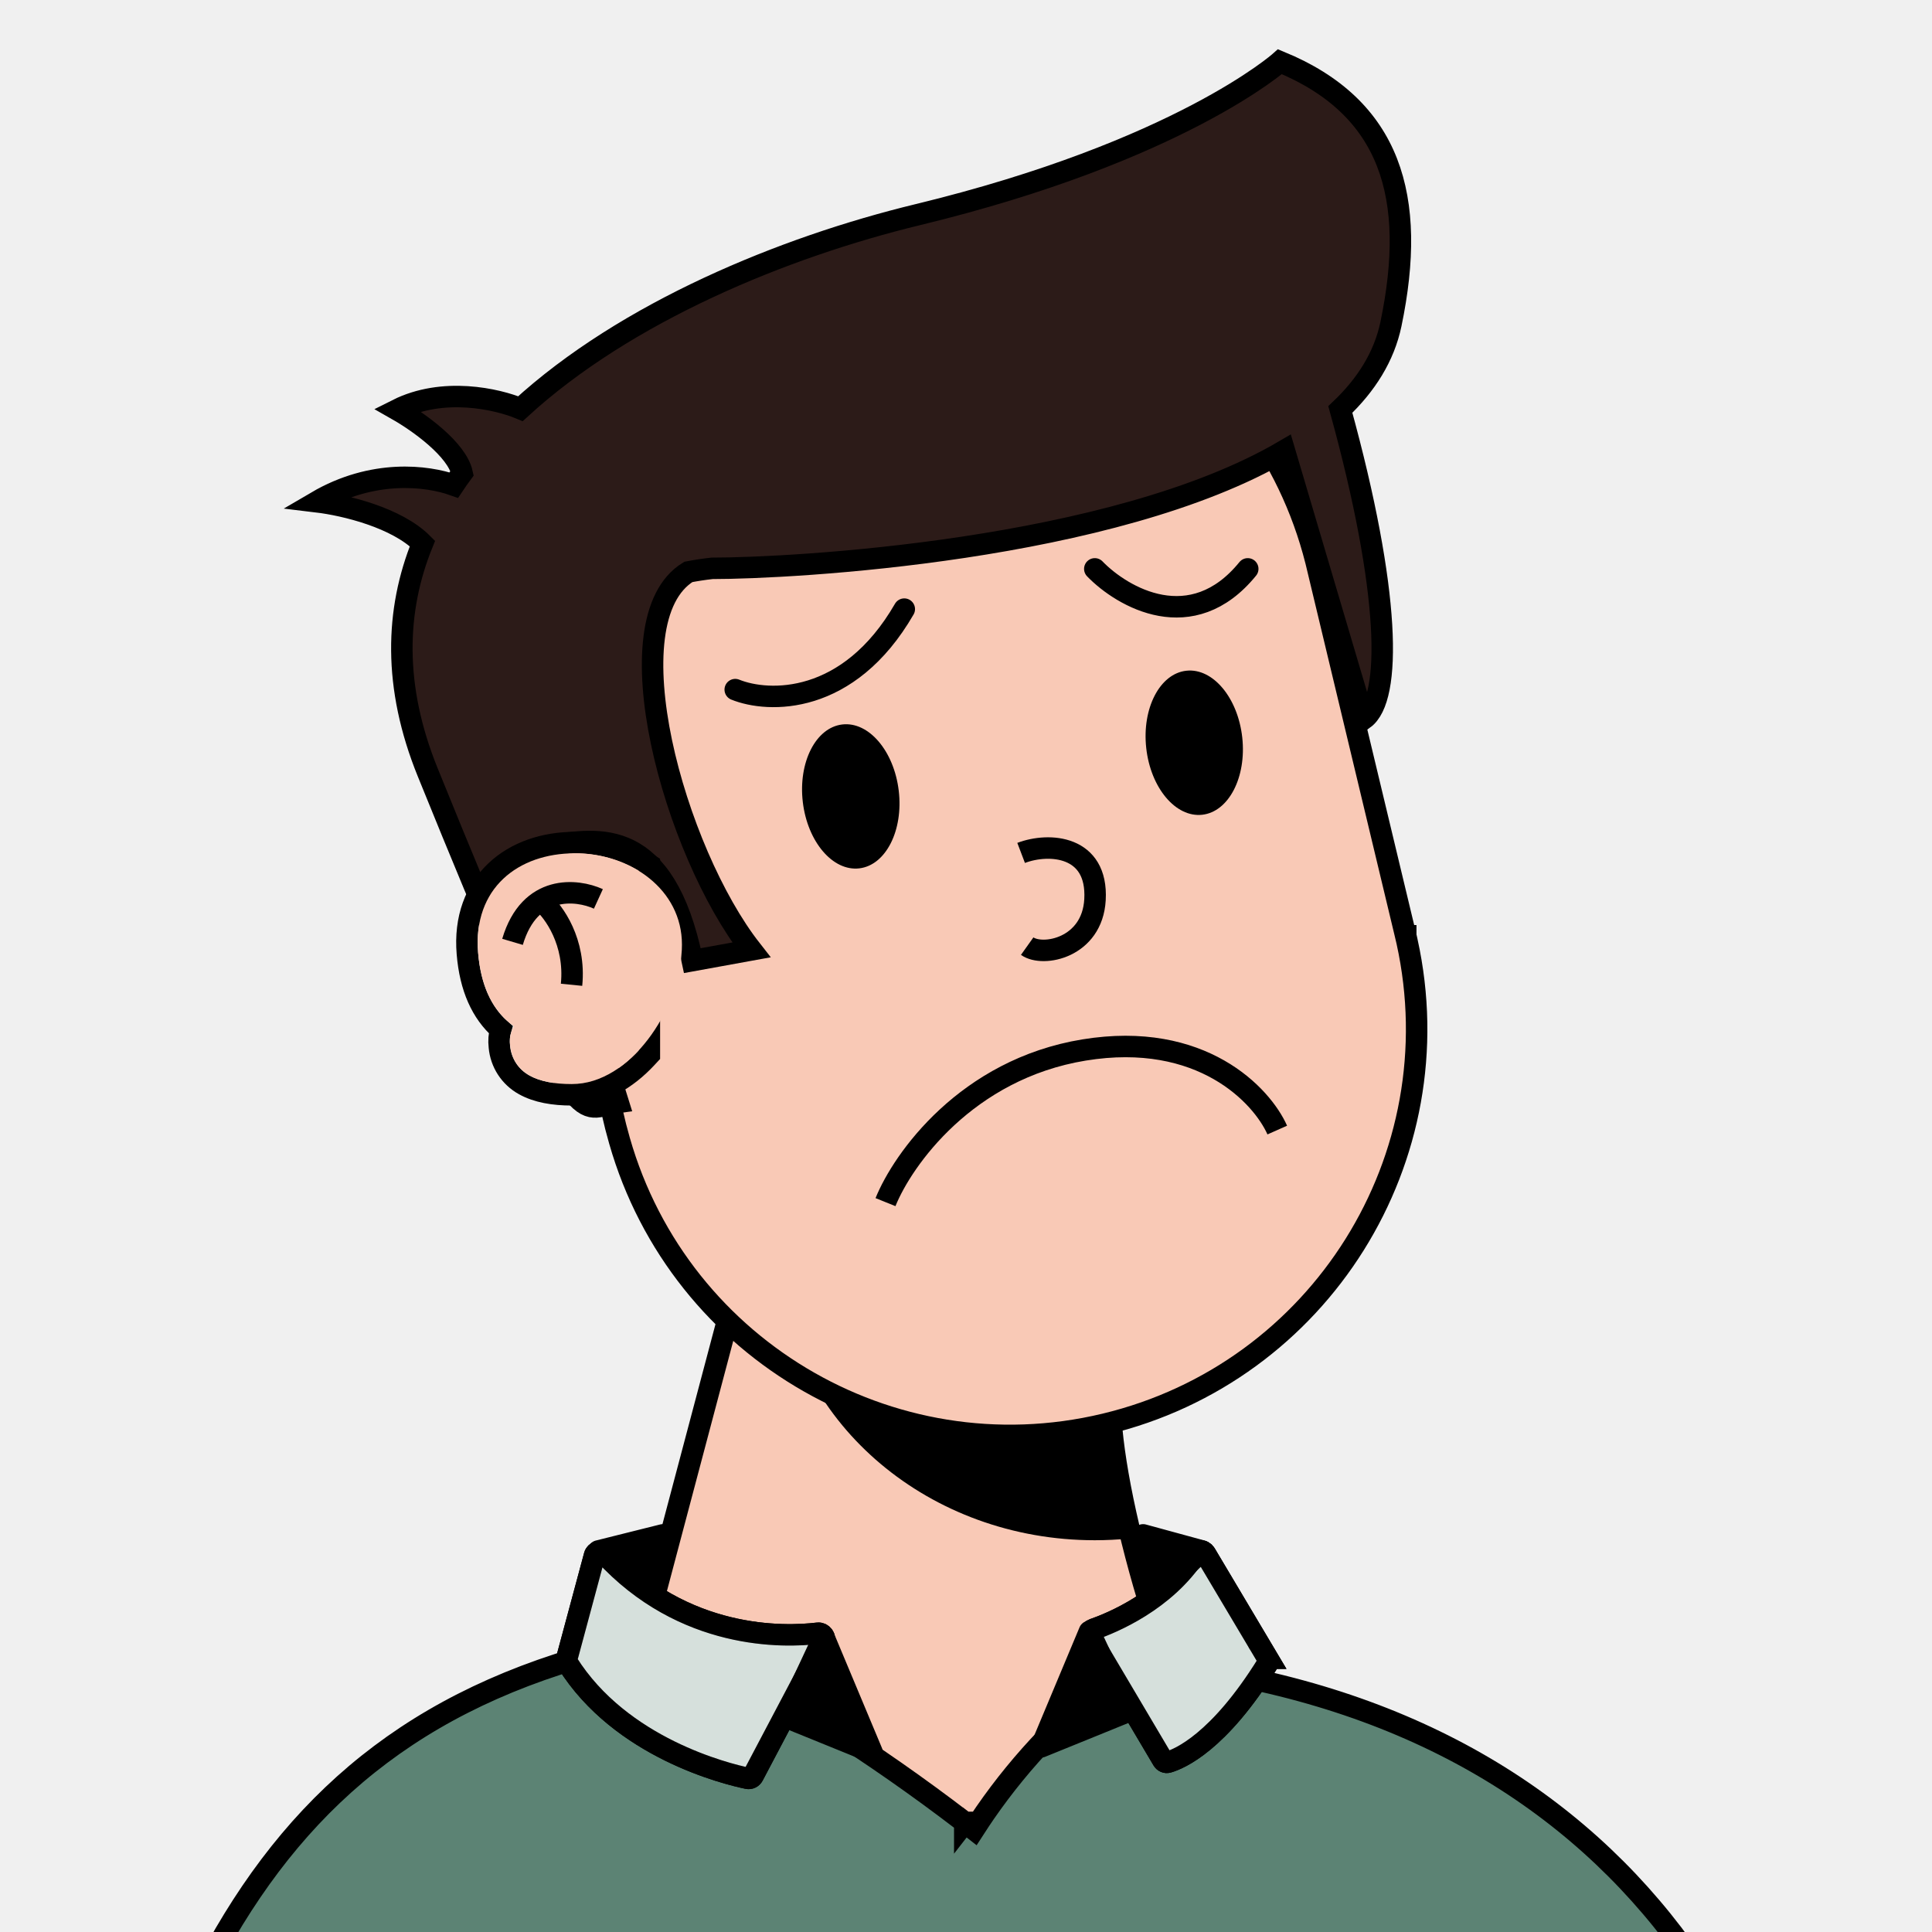
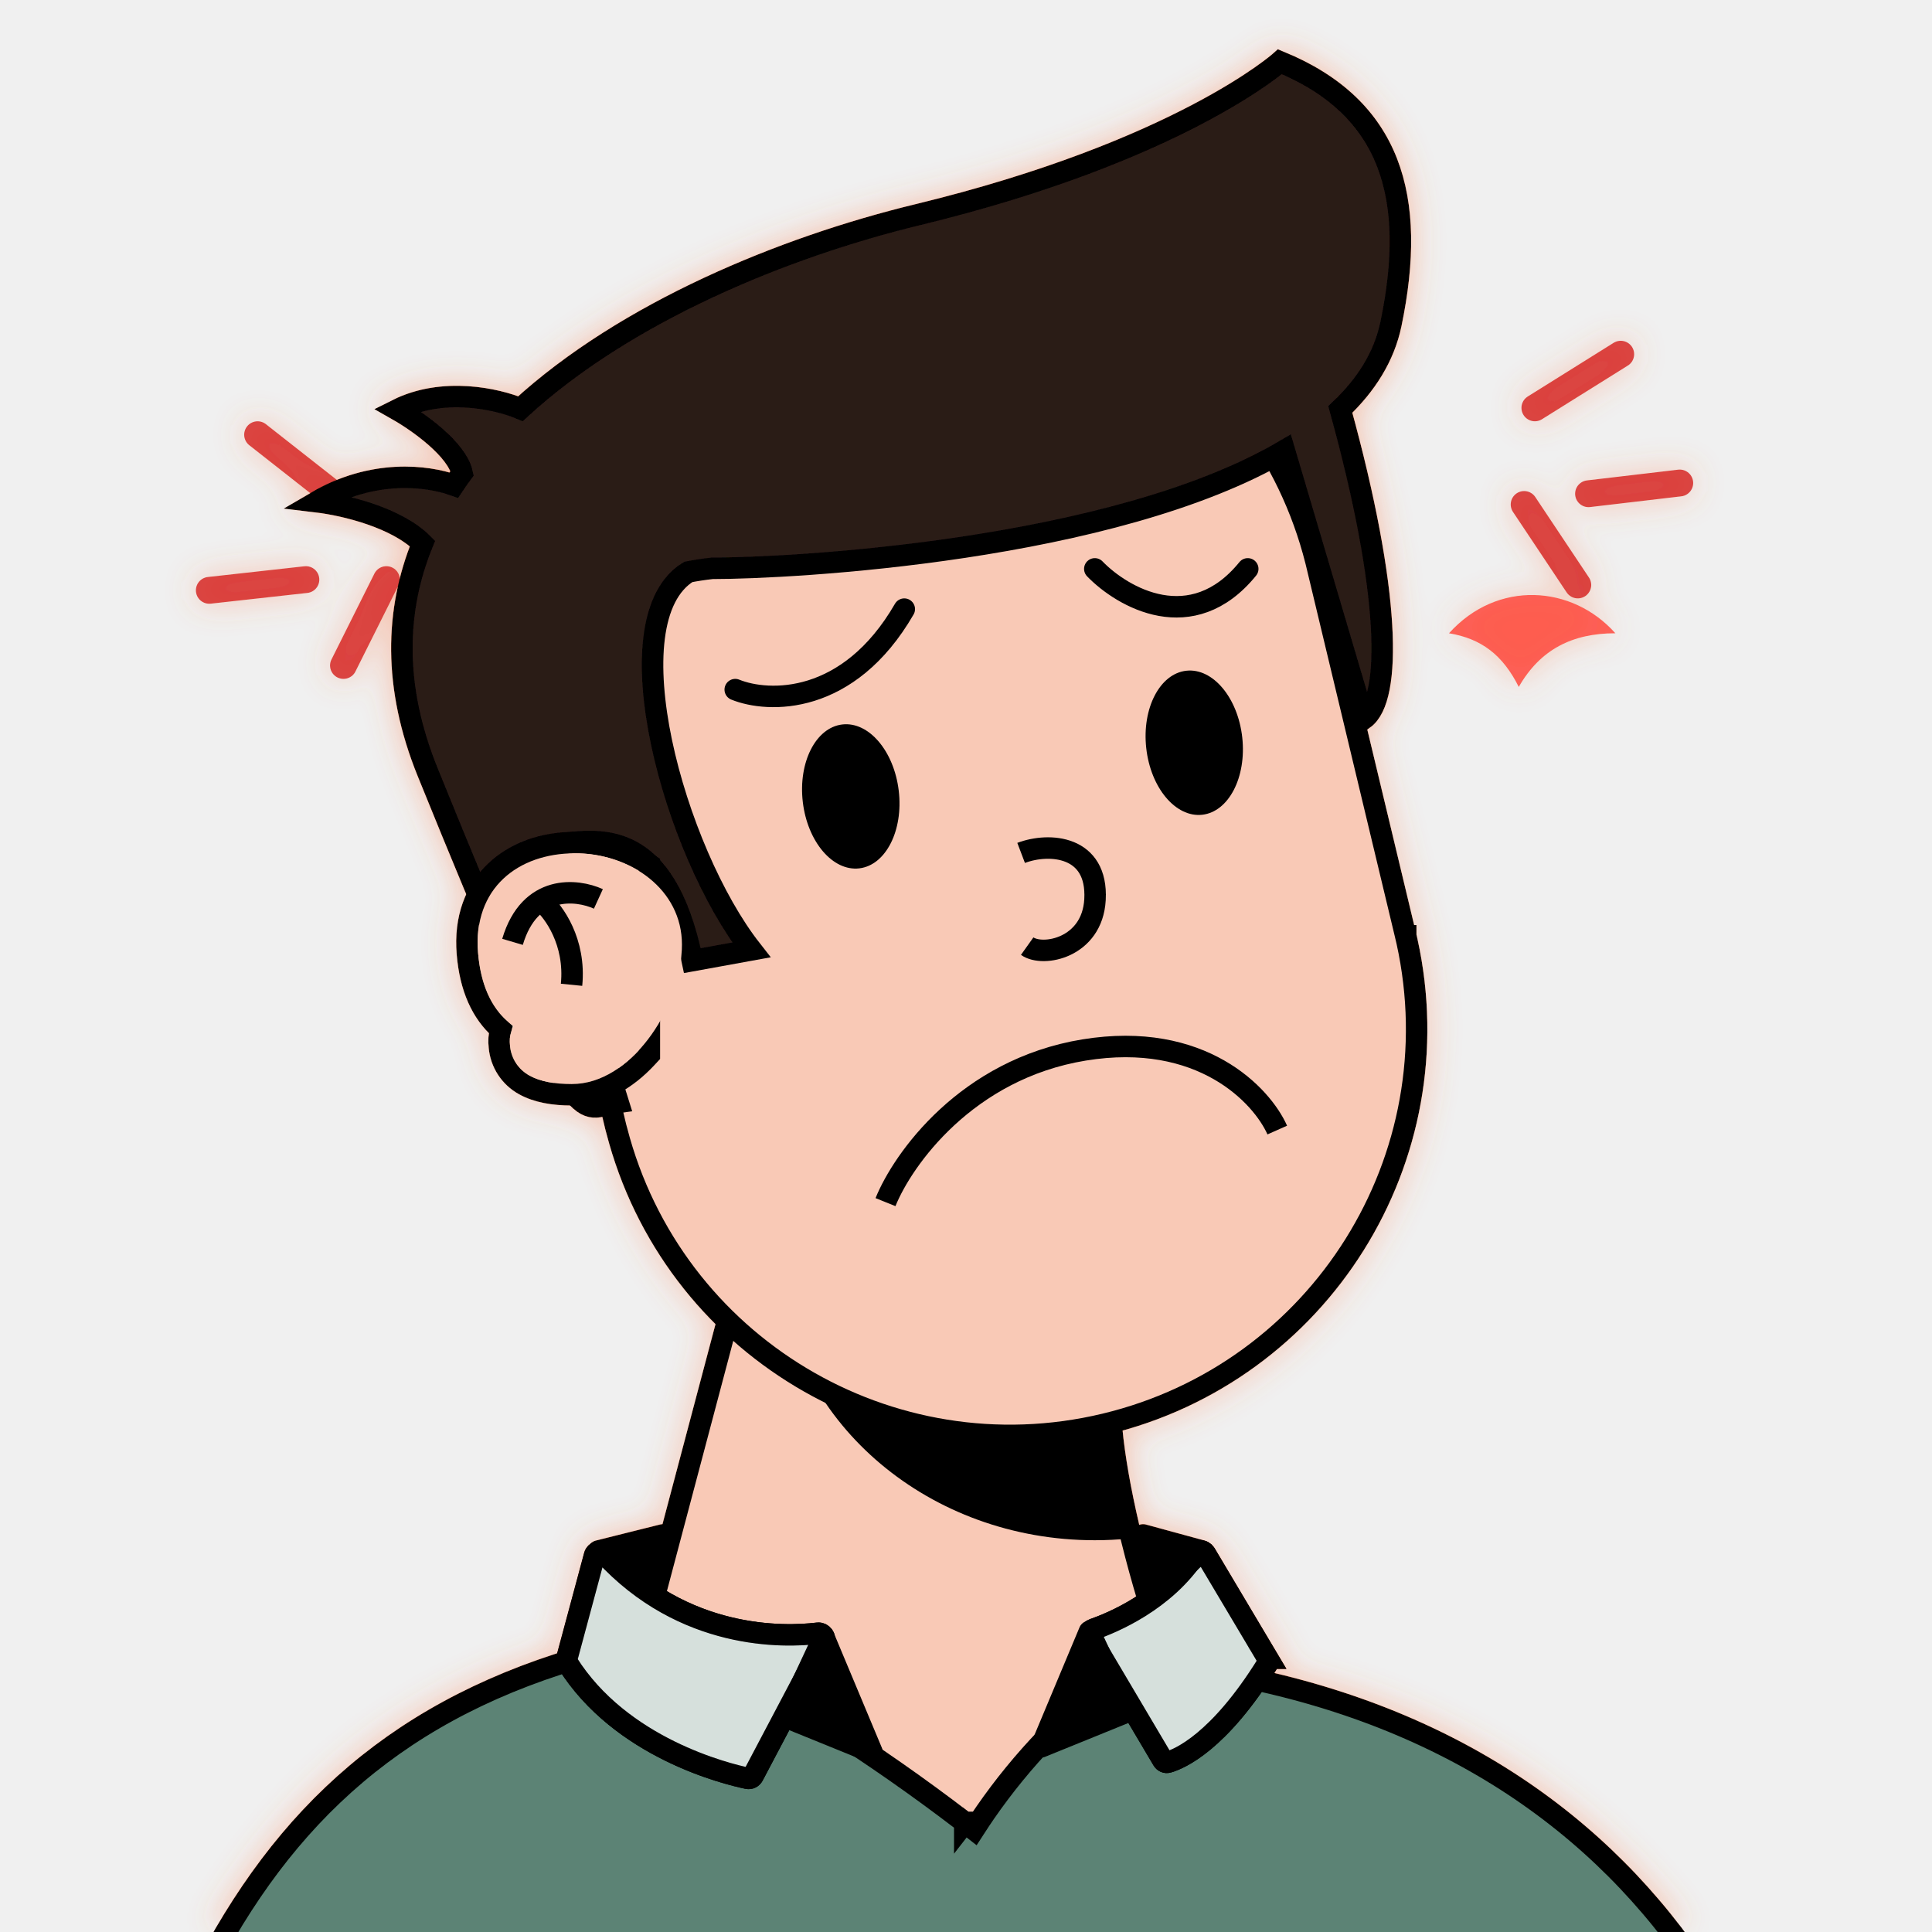
<svg xmlns="http://www.w3.org/2000/svg" viewBox="0 0 360 360" fill="none" shape-rendering="auto">
  <mask id="viewboxMask">
    <rect width="360" height="360" rx="0" ry="0" x="0" y="0" fill="#fff" />
  </mask>
-   <g mask="url(#viewboxMask)">
+   <defs>
+     <filter id="angerHeatGlow" x="-30%" y="-30%" width="160%" height="160%">
+       <feGaussianBlur stdDeviation="3" result="blur" />
+       <feColorMatrix in="blur" type="matrix" values="1 0 0 0 1  0 1 0 0 .18  0 0 1 0 .05  0 0 0 .42 0" result="glow" />
+       <feMerge>
+         <feMergeNode in="glow" />
+         <feMergeNode in="SourceGraphic" />
+       </feMerge>
+     </filter>
+   </defs>
+   <style>
+   svg { overflow: visible; }
+   .anger-avatar {
+     transform-box: view-box;
+     transform-origin: 180px 185px;
+     animation: angerShake 0.72s cubic-bezier(.36,.07,.19,.97) infinite;
+     filter: url(#angerHeatGlow);
+   }
+   .anger-mark {
+     transform-box: fill-box;
+     transform-origin: center;
+     opacity: .85;
+     animation: angerPop 1.15s ease-in-out infinite;
+   }
+   .am1 { animation-delay: 0s; }
+   .am2 { animation-delay: .28s; }
+   .am3 { animation-delay: .5s; }
+   .heat-wave {
+     transform-box: fill-box;
+     transform-origin: center bottom;
+     opacity: 0;
+     animation: heatRise 1.45s ease-out infinite;
+   }
+   .hw1 { animation-delay: 0s; }
+   .hw2 { animation-delay: .35s; }
+   .hw3 { animation-delay: .7s; }
+   @keyframes angerShake {
+     0%,100% { transform: translate(0,0) rotate(0deg) scale(1); }
+     12% { transform: translate(-2px,1px) rotate(-.6deg) scale(1.006); }
+     24% { transform: translate(2px,-1px) rotate(.7deg) scale(1.01); }
+     36% { transform: translate(-3px,0) rotate(-.8deg) scale(1.004); }
+     48% { transform: translate(3px,1px) rotate(.8deg) scale(1.012); }
+     60% { transform: translate(-1px,-1px) rotate(-.4deg) scale(1.006); }
+     75% { transform: translate(1px,0) rotate(.3deg) scale(1.003); }
+   }
+   @keyframes angerPop {
+     0%,100% { transform: scale(.86); opacity: .45; }
+     45% { transform: scale(1.12); opacity: 1; }
+     70% { transform: scale(.96); opacity: .75; }
+   }
+   @keyframes heatRise {
+     0% { transform: translateY(14px) scale(.75); opacity: 0; }
+     25% { opacity: .65; }
+     70% { opacity: .35; }
+     100% { transform: translateY(-18px) scale(1.08); opacity: 0; }
+   }
+ </style>
+   <g class="anger-avatar" mask="url(#viewboxMask)">
+     <g class="anger-mark am1" stroke="#D72626" stroke-width="5" stroke-linecap="round" fill="none">
+       <path d="M286 76l16-10M296 92l17-2M284 94l10 15" />
+     </g>
+     <g class="anger-mark am2" stroke="#D72626" stroke-width="5" stroke-linecap="round" fill="none">
+       <path d="M62 92l-14-11M57 108l-18 2M72 108l-8 16" />
+     </g>
+     <path class="anger-mark am3" d="M270 118c9-10 23-9 31 0-8 0-14 3-18 10-3-6-7-9-13-10Z" fill="#FF4A3D" opacity=".85" />
+     <path class="heat-wave hw1" d="M103 62c-8 11 8 18 0 30" stroke="#FF6B35" stroke-width="4" stroke-linecap="round" fill="none" />
+     <path class="heat-wave hw2" d="M180 45c-10 13 10 20 0 35" stroke="#FF2E2E" stroke-width="4" stroke-linecap="round" fill="none" />
+     <path class="heat-wave hw3" d="M246 63c-8 11 8 18 0 30" stroke="#FF6B35" stroke-width="4" stroke-linecap="round" fill="none" />
    <g transform="translate(80 23)">
      <path d="M154 319.5c-14.4-20-25.67-58.67-27-78L58.5 212 30 319.5h124Z" fill="#f9c9b6" stroke="#000" stroke-width="4" />
      <path d="M130.37 263.69c-2.1.2-4.22.31-6.37.31-30.78 0-56.05-21.57-58.76-49.1L127 241.5c.38 5.48 1.55 13.32 3.37 22.19Z" fill="#000" style="mix-blend-mode:multiply" />
      <path d="M181.94 151.37v.01l.1.4.14.65A75.72 75.72 0 0 1 34.93 187.7l-.2-.74L18 117.13l-.06-.29A75.72 75.72 0 0 1 165.2 81.55l.05.21.02.08.05.2.05.2v.01l16.4 68.44.08.34.08.34Z" fill="#f9c9b6" stroke="#000" stroke-width="4" />
      <g transform="translate(34 102.3)" />
    </g>
    <g transform="translate(170 183)">
      <path d="M-5 41c3.21-7.96 15.1-24.77 37-28.35 21.9-3.58 33.13 8.46 36 14.92" stroke="#000000" stroke-width="4" />
    </g>
    <g transform="translate(110 102)">
      <path d="M27 26.5c6.17 2.5 21.1 3 31.5-15M94 4c5.17 5.33 18.1 12.8 28.5 0" stroke="#000000" stroke-width="4" stroke-linecap="round" />
    </g>
    <g transform="translate(49 11)">
      <path d="M210.18 49.4c-1.27 6.05-4.6 11.32-9.43 15.9 9.4 34.06 9.6 53.87 4.38 57.65l-14.8-49.99C158.4 91.7 98.65 94.9 83.69 94.9c-1.55.17-3.02.4-4.43.67-14.65 9-2.6 52.12 11.75 70.43l-11 2c-5.14-24.97-17.41-22.92-26.61-21.38l-.32.05c2.2 13.63 6.72 27.74 10.45 39.32.95 2.99 1.86 5.8 2.66 8.4-.79.1-1.48.3-2.12.47-5.5 1.53-7.41 2.06-33.38-61.97-6.47-15.95-6.03-30.16-.97-42.62-4.78-4.8-14.37-7.14-19.71-7.78 10.44-6.12 20.58-4.87 25.54-3.1.5-.75 1.02-1.49 1.56-2.22-.97-4.41-7.96-9.46-12.11-11.82 8.55-4.3 18.6-2.03 22.98-.2C67.63 47.13 97.03 35.05 122 29 170.81 17.17 189.5.5 189.5.5c20.68 8.5 25.62 25.22 20.68 48.9Z" fill="#2c1b18" stroke="#000" stroke-width="4" />
    </g>
    <g transform="translate(142 119)">
      <g fill="#000000">
        <ellipse cx="16.53" cy="29.4" rx="9" ry="13.5" transform="rotate(-6.78 16.53 29.4)" />
        <ellipse cx="80.53" cy="19.4" rx="9" ry="13.5" transform="rotate(-6.28 80.53 19.4)" />
      </g>
      <g transform="translate(-40 -8)" />
    </g>
    <g transform="rotate(-8 1149.44 -1186.92)">
      <path d="M12.3 12.34c5.45-1.24 14.38.62 12.42 10.54-1.74 8.82-11.1 9.3-13.72 6.82" stroke="#000" stroke-width="4" />
    </g>
    <g transform="translate(84 154)">
      <path d="M37 8.25V7.13l-.95-.59A24.91 24.91 0 0 0 23.08 3C17.44 3 12.16 4.75 8.4 8.3c-3.8 3.58-5.86 8.83-5.31 15.37.52 6.37 2.66 11.06 6.2 14.17-.29 1-.37 2.08-.24 3.21a8.98 8.98 0 0 0 4.6 7.08C16.09 49.5 19.2 50 22.52 50c5.48 0 10.29-2.95 13.95-6.89l.53-.57V8.25Z" stroke="#000" stroke-width="4" />
      <path d="M42.97 23.98c.07-.65.1-1.3.1-1.98 0-10.22-9.5-17-20-17C12.6 5 4.09 11.5 5.09 23.5c.56 6.68 2.95 11.07 6.65 13.72a5.7 5.7 0 0 0-.68 3.6C11.68 46.1 16.19 48 22.52 48c11.1 0 19.9-14.05 20.45-24.02Z" fill="#f9c9b6" />
      <path d="M27.5 13.5c-4-1.83-12.8-2.8-16 8" stroke="#000" stroke-width="4" />
      <path d="M17 14c2.17 1.83 6.3 7.5 5.5 15.5" stroke="#000" stroke-width="4" />
      <g transform="translate(3 42)" />
    </g>
    <g transform="translate(53 272)">
      <g stroke="#000" stroke-width="4">
        <path d="M126.77 67.58 128 66l-1.23 1.58 1.72 1.34 1.19-1.83v-.02l.05-.06.04-.05a28.57 28.57 0 0 1 .8-1.18 112.35 112.35 0 0 1 11.5-14.05c3.67-3.78 7.83-7.4 12.13-9.93 4.31-2.53 8.58-3.84 12.53-3.3C209.17 44.2 240.4 63 260.67 91h-273.3c16.3-29.34 39.49-48.02 77.07-56.59 1.6-.36 3.78-.25 6.5.38 2.7.63 5.77 1.73 9.09 3.19 6.62 2.9 14.02 7.16 20.97 11.56a355.78 355.78 0 0 1 25.24 17.63l.4.3.1.08.02.02h.01Z" fill="#5C8374" />
        <path d="m52.61 37.08 5.17-19.23c.2-.78 1.22-1 1.76-.4C74.4 33.7 93.16 33.08 99.4 32.33c.84-.1 1.5.82 1.1 1.58L87.34 58.86c-.2.38-.62.6-1.04.5-3.95-.82-23.62-5.63-33.57-21.5a1 1 0 0 1-.12-.78ZM183.2 36.98 171.61 17.5c-.4-.66-1.37-.65-1.79 0-5.73 8.83-15.63 12.9-19.09 14.1-.62.22-.9.96-.57 1.53l13.5 22.81c.2.34.59.53.97.42 2.13-.61 9.46-3.67 18.54-18.34a1 1 0 0 0 .01-1.04Z" fill="#5C8374" />
        <path d="m52.61 37.08 5.17-19.23c.2-.78 1.22-1 1.76-.4C74.4 33.7 93.16 33.08 99.4 32.33c.84-.1 1.5.82 1.1 1.58L87.34 58.86c-.2.38-.62.6-1.04.5-3.95-.82-23.62-5.63-33.57-21.5a1 1 0 0 1-.12-.78ZM183.2 36.98 171.61 17.5c-.4-.66-1.37-.65-1.79 0-5.73 8.83-15.63 12.9-19.09 14.1-.62.22-.9.96-.57 1.53l13.5 22.81c.2.34.59.53.97.42 2.13-.61 9.46-3.67 18.54-18.34a1 1 0 0 0 .01-1.04Z" fill="#fff" fill-opacity=".75" />
        <path d="m109.5 54.5-9-21.5-7 15 16 6.5ZM141 53.5l9-21.5 7 15-16 6.5ZM70.5 14l-12 3 10 6.5 2-9.5ZM160 14l11 3-7 6.5-4-9.5Z" fill="#000" stroke-linejoin="round" />
      </g>
    </g>
  </g>
</svg>
